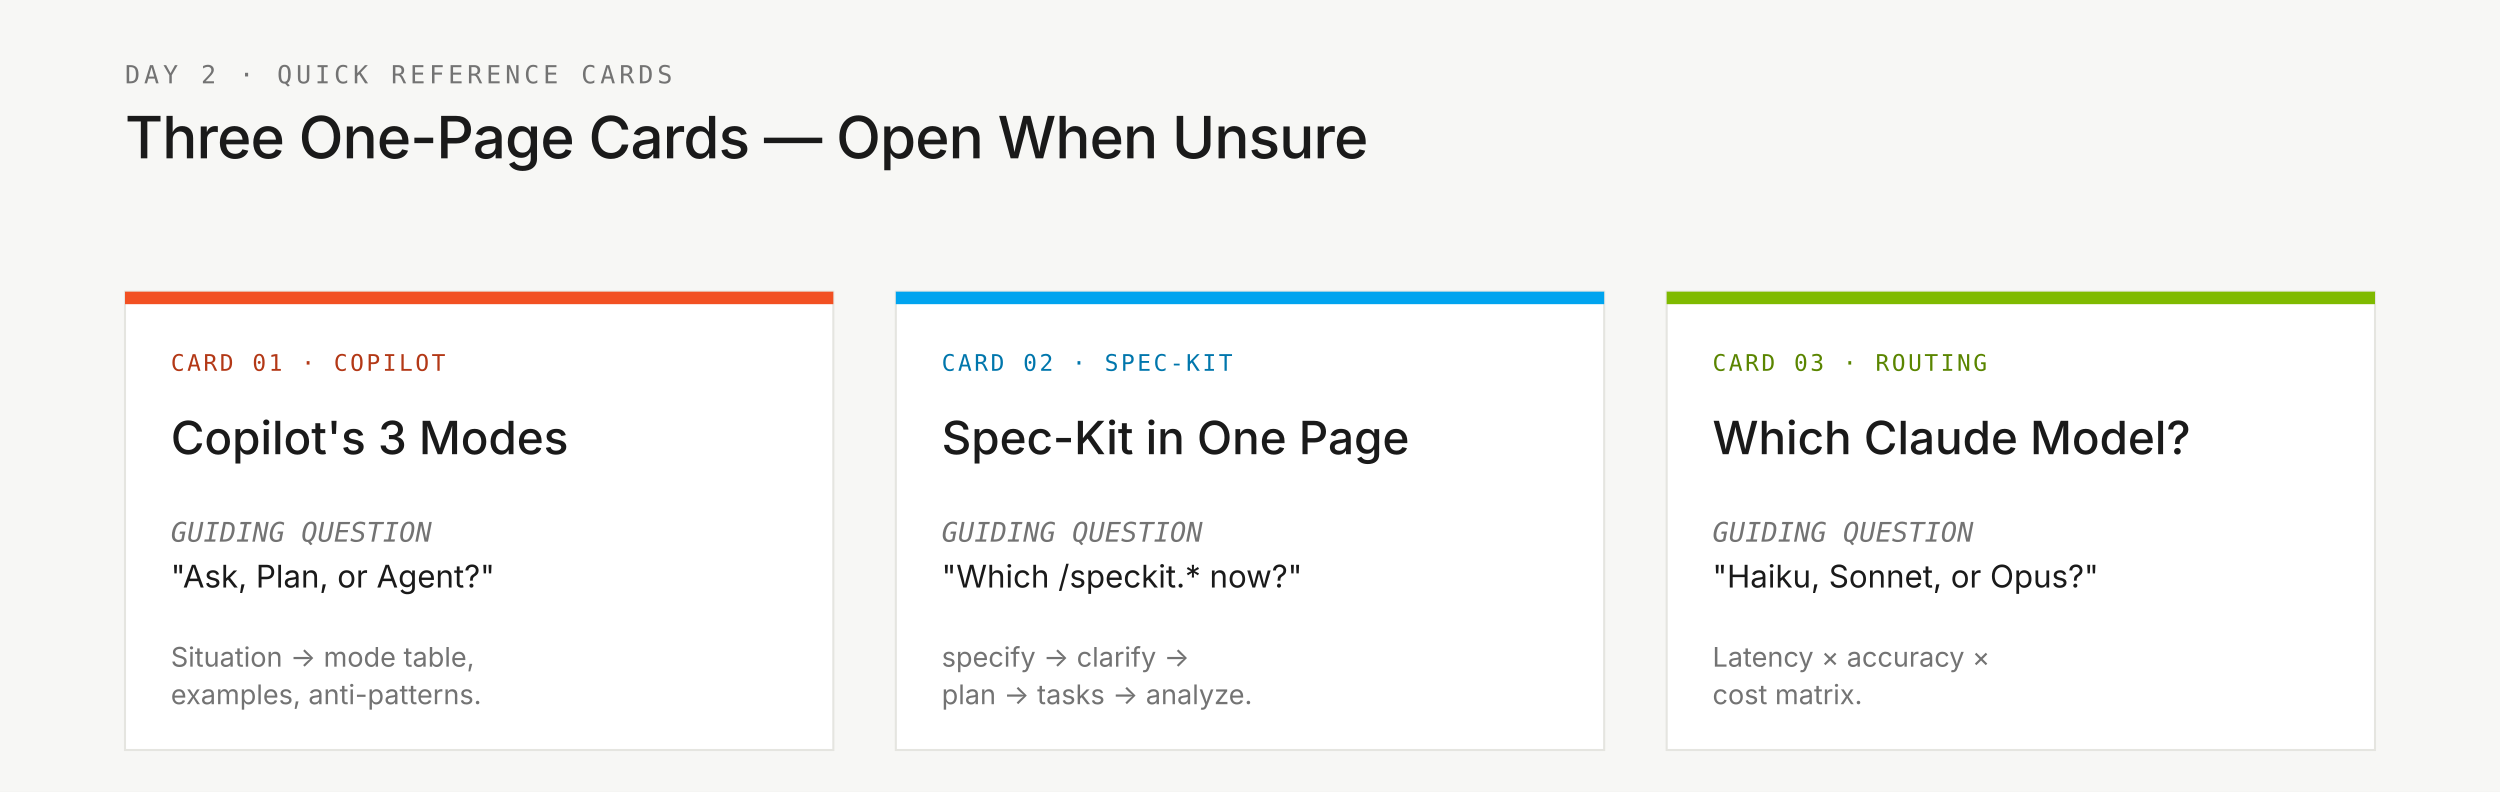
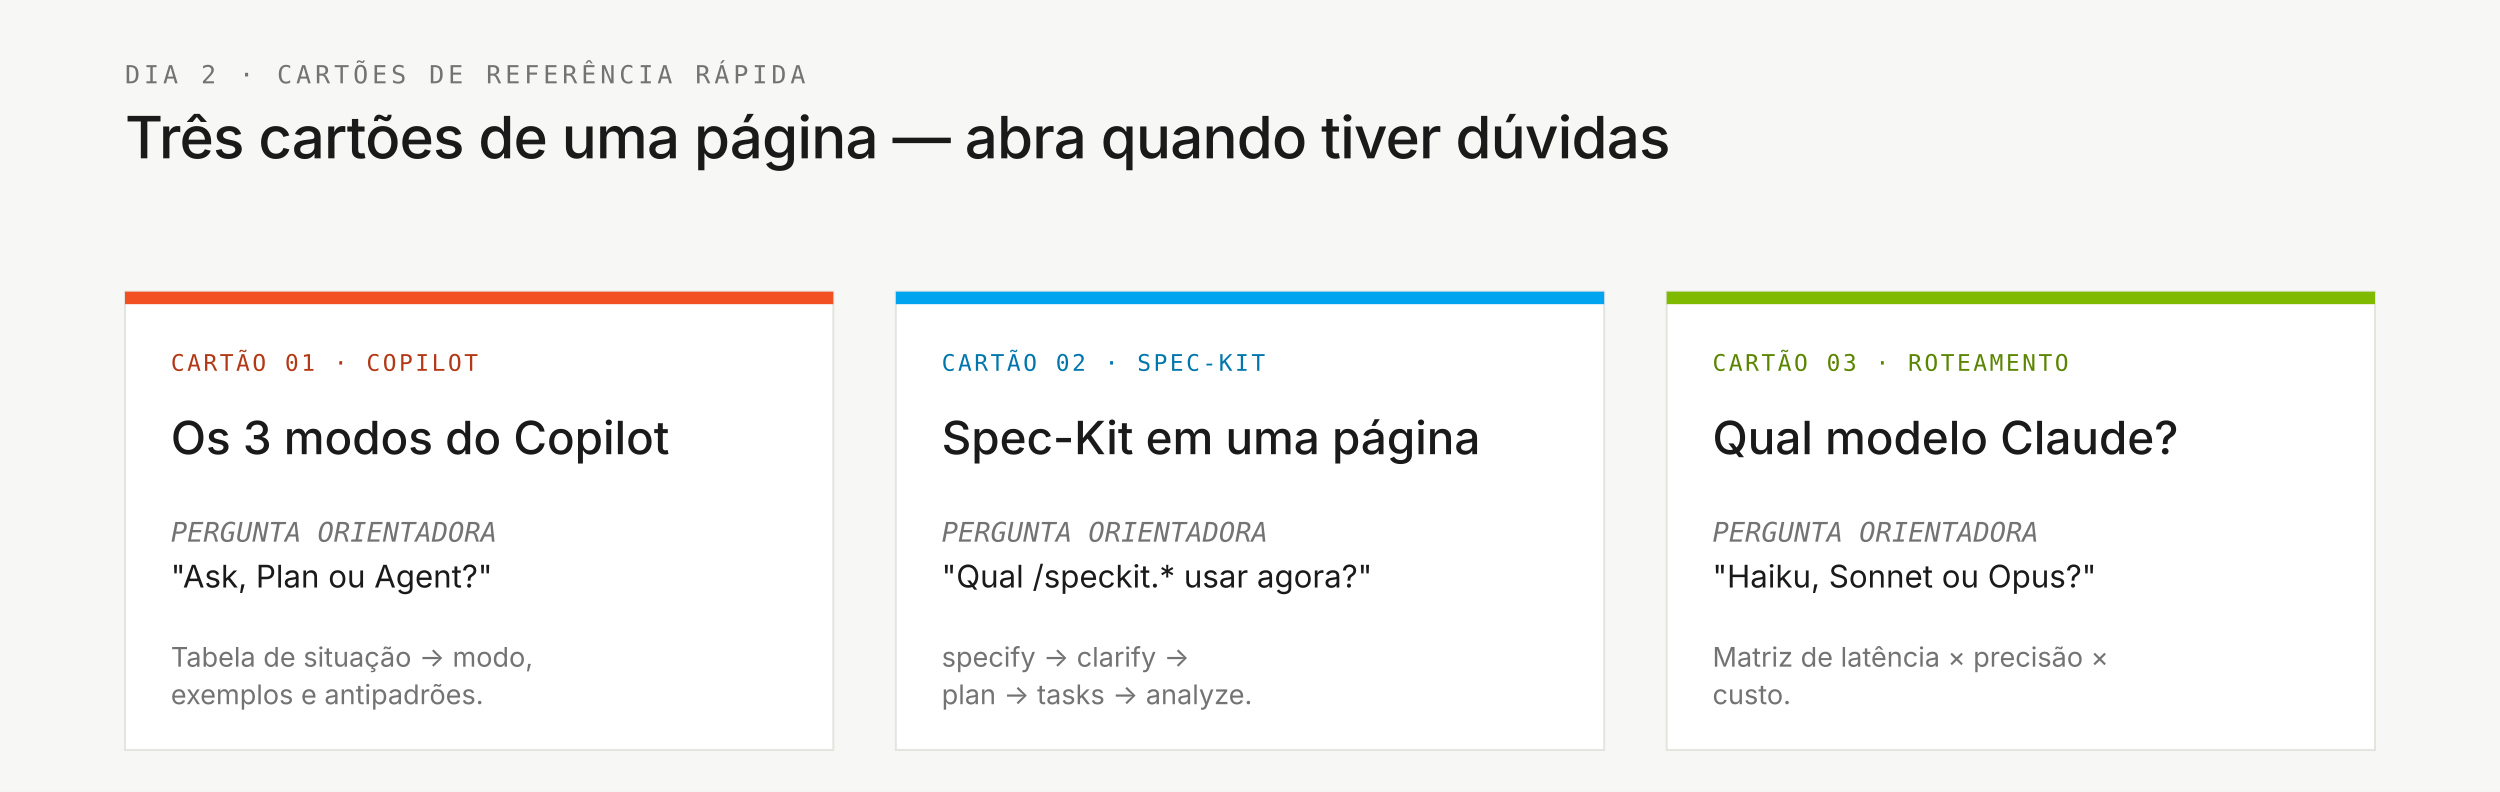
<svg xmlns="http://www.w3.org/2000/svg" viewBox="0 0 1200 380" font-family="Inter, system-ui, sans-serif">
  <rect width="1200" height="380" fill="#F7F7F5" />
-   <text x="60" y="40" fill="#737373" font-family="JetBrains Mono, monospace" font-size="12" font-weight="500" letter-spacing="1.9">DAY 2 · QUICK REFERENCE CARDS</text>
-   <text x="60" y="76" fill="#1A1A1A" font-size="28" font-weight="500" letter-spacing="-0.4">Three One-Page Cards — Open When Unsure</text>
+   <text x="60" y="40" fill="#737373" font-family="JetBrains Mono, monospace" font-size="12" font-weight="500" letter-spacing="1.9">DIA 2 · CARTÕES DE REFERÊNCIA RÁPIDA</text>
+   <text x="60" y="76" fill="#1A1A1A" font-size="28" font-weight="500" letter-spacing="-0.4">Três cartões de uma página — abra quando tiver dúvidas</text>
  <g transform="translate(60, 140)">
    <rect width="340" height="220" fill="#FFFFFF" stroke="#E5E5E0" stroke-width="1" />
    <rect x="0" y="0" width="340" height="6" fill="#F25022" />
-     <text x="22" y="38" fill="#B33816" font-family="JetBrains Mono, monospace" font-size="11" font-weight="500" letter-spacing="1.2">CARD 01 · COPILOT</text>
-     <text x="22" y="78" fill="#1A1A1A" font-size="22" font-weight="500">Copilot's 3 Modes</text>
-     <text x="22" y="120" fill="#737373" font-family="JetBrains Mono, monospace" font-size="13" font-style="italic">GUIDING QUESTION</text>
-     <text x="22" y="142" fill="#1A1A1A" font-size="15">"Ask, Plan, or Agent?"</text>
-     <text x="22" y="180" fill="#737373" font-size="13">Situation → mode table,</text>
-     <text x="22" y="198" fill="#737373" font-size="13">examples, anti-patterns.</text>
+     <text x="22" y="38" fill="#B33816" font-family="JetBrains Mono, monospace" font-size="11" font-weight="500" letter-spacing="1.2">CARTÃO 01 · COPILOT</text>
+     <text x="22" y="78" fill="#1A1A1A" font-size="22" font-weight="500">Os 3 modos do Copilot</text>
+     <text x="22" y="120" fill="#737373" font-family="JetBrains Mono, monospace" font-size="13" font-style="italic">PERGUNTA ORIENTADORA</text>
+     <text x="22" y="142" fill="#1A1A1A" font-size="15">"Ask, Plan ou Agent?"</text>
+     <text x="22" y="180" fill="#737373" font-size="13">Tabela de situação → modo,</text>
+     <text x="22" y="198" fill="#737373" font-size="13">exemplos e antipadrões.</text>
  </g>
  <g transform="translate(430, 140)">
    <rect width="340" height="220" fill="#FFFFFF" stroke="#E5E5E0" stroke-width="1" />
    <rect x="0" y="0" width="340" height="6" fill="#00A4EF" />
-     <text x="22" y="38" fill="#0076AC" font-family="JetBrains Mono, monospace" font-size="11" font-weight="500" letter-spacing="1.2">CARD 02 · SPEC-KIT</text>
-     <text x="22" y="78" fill="#1A1A1A" font-size="22" font-weight="500">Spec-Kit in One Page</text>
-     <text x="22" y="120" fill="#737373" font-family="JetBrains Mono, monospace" font-size="13" font-style="italic">GUIDING QUESTION</text>
-     <text x="22" y="142" fill="#1A1A1A" font-size="15">"Which /speckit.* now?"</text>
+     <text x="22" y="38" fill="#0076AC" font-family="JetBrains Mono, monospace" font-size="11" font-weight="500" letter-spacing="1.2">CARTÃO 02 · SPEC-KIT</text>
+     <text x="22" y="78" fill="#1A1A1A" font-size="22" font-weight="500">Spec-Kit em uma página</text>
+     <text x="22" y="120" fill="#737373" font-family="JetBrains Mono, monospace" font-size="13" font-style="italic">PERGUNTA ORIENTADORA</text>
+     <text x="22" y="142" fill="#1A1A1A" font-size="15">"Qual /speckit.* usar agora?"</text>
    <text x="22" y="180" fill="#737373" font-size="13">specify → clarify →</text>
    <text x="22" y="198" fill="#737373" font-size="13">plan → tasks → analyze.</text>
  </g>
  <g transform="translate(800, 140)">
    <rect width="340" height="220" fill="#FFFFFF" stroke="#E5E5E0" stroke-width="1" />
    <rect x="0" y="0" width="340" height="6" fill="#7FBA00" />
-     <text x="22" y="38" fill="#5A8500" font-family="JetBrains Mono, monospace" font-size="11" font-weight="500" letter-spacing="1.2">CARD 03 · ROUTING</text>
-     <text x="22" y="78" fill="#1A1A1A" font-size="22" font-weight="500">Which Claude Model?</text>
-     <text x="22" y="120" fill="#737373" font-family="JetBrains Mono, monospace" font-size="13" font-style="italic">GUIDING QUESTION</text>
-     <text x="22" y="142" fill="#1A1A1A" font-size="15">"Haiku, Sonnet, or Opus?"</text>
-     <text x="22" y="180" fill="#737373" font-size="13">Latency × accuracy ×</text>
-     <text x="22" y="198" fill="#737373" font-size="13">cost matrix.</text>
+     <text x="22" y="38" fill="#5A8500" font-family="JetBrains Mono, monospace" font-size="11" font-weight="500" letter-spacing="1.2">CARTÃO 03 · ROTEAMENTO</text>
+     <text x="22" y="78" fill="#1A1A1A" font-size="22" font-weight="500">Qual modelo Claude?</text>
+     <text x="22" y="120" fill="#737373" font-family="JetBrains Mono, monospace" font-size="13" font-style="italic">PERGUNTA ORIENTADORA</text>
+     <text x="22" y="142" fill="#1A1A1A" font-size="15">"Haiku, Sonnet ou Opus?"</text>
+     <text x="22" y="180" fill="#737373" font-size="13">Matriz de latência × precisão ×</text>
+     <text x="22" y="198" fill="#737373" font-size="13">custo.</text>
  </g>
</svg>
